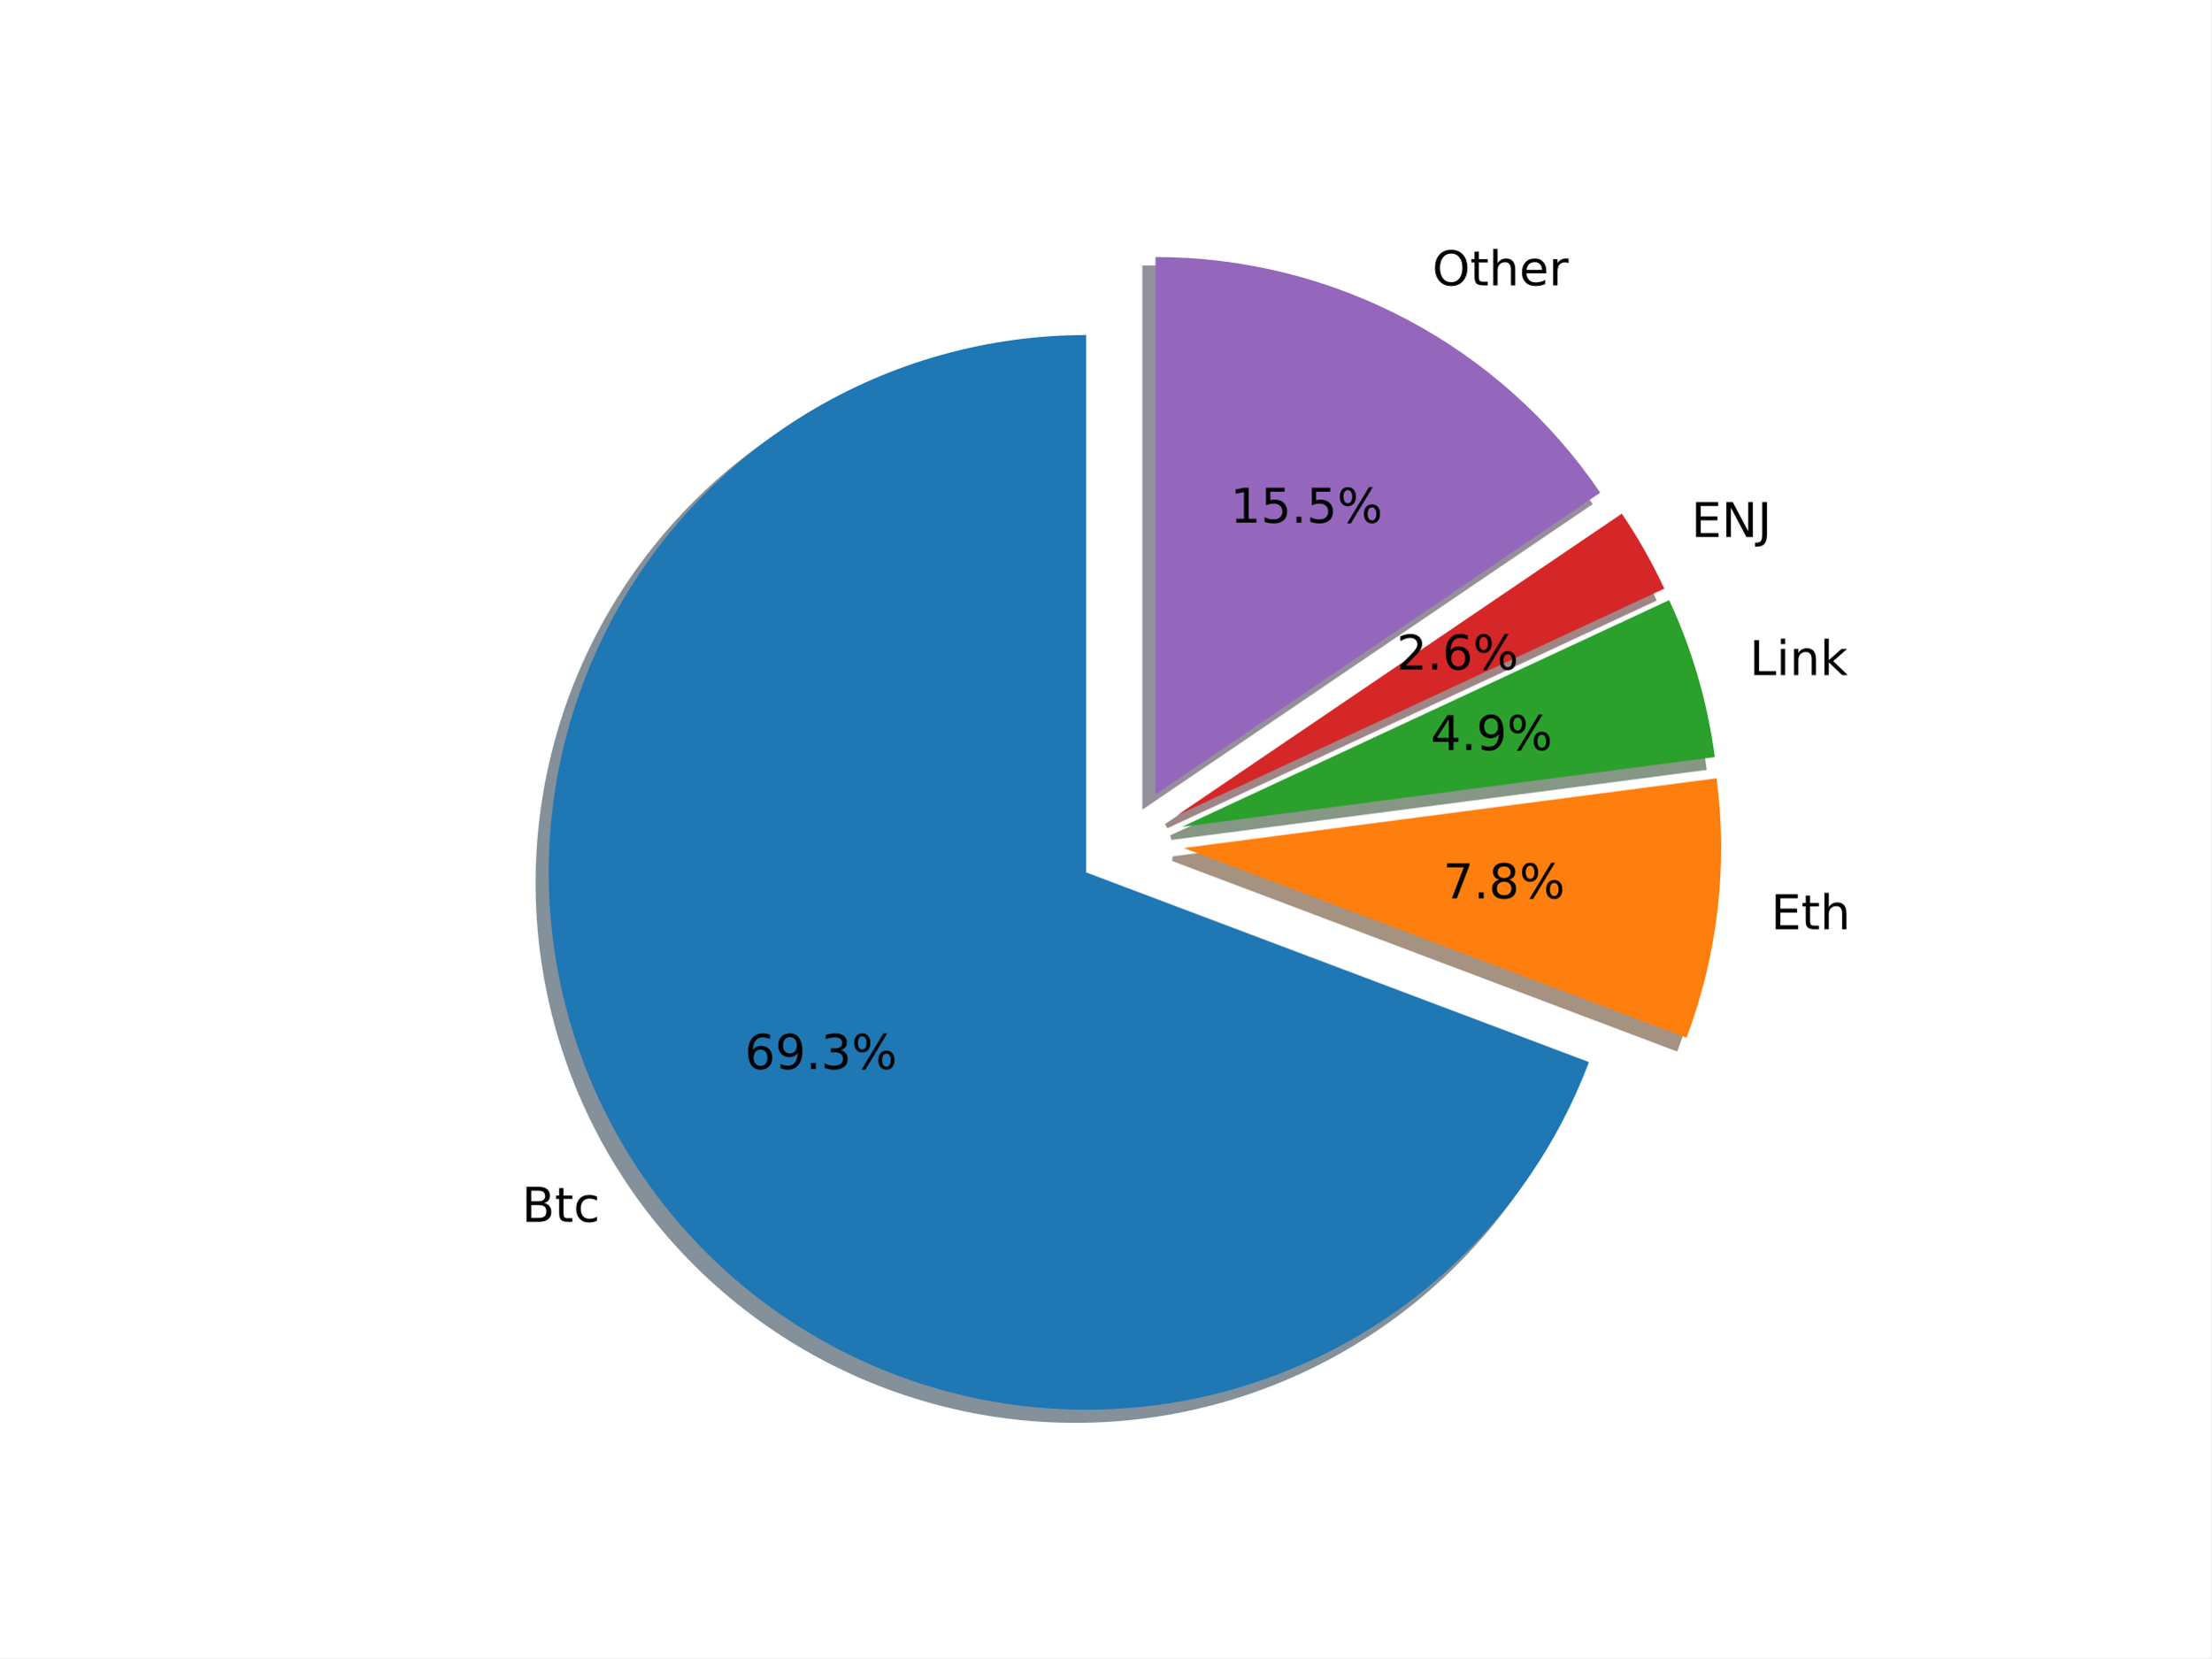
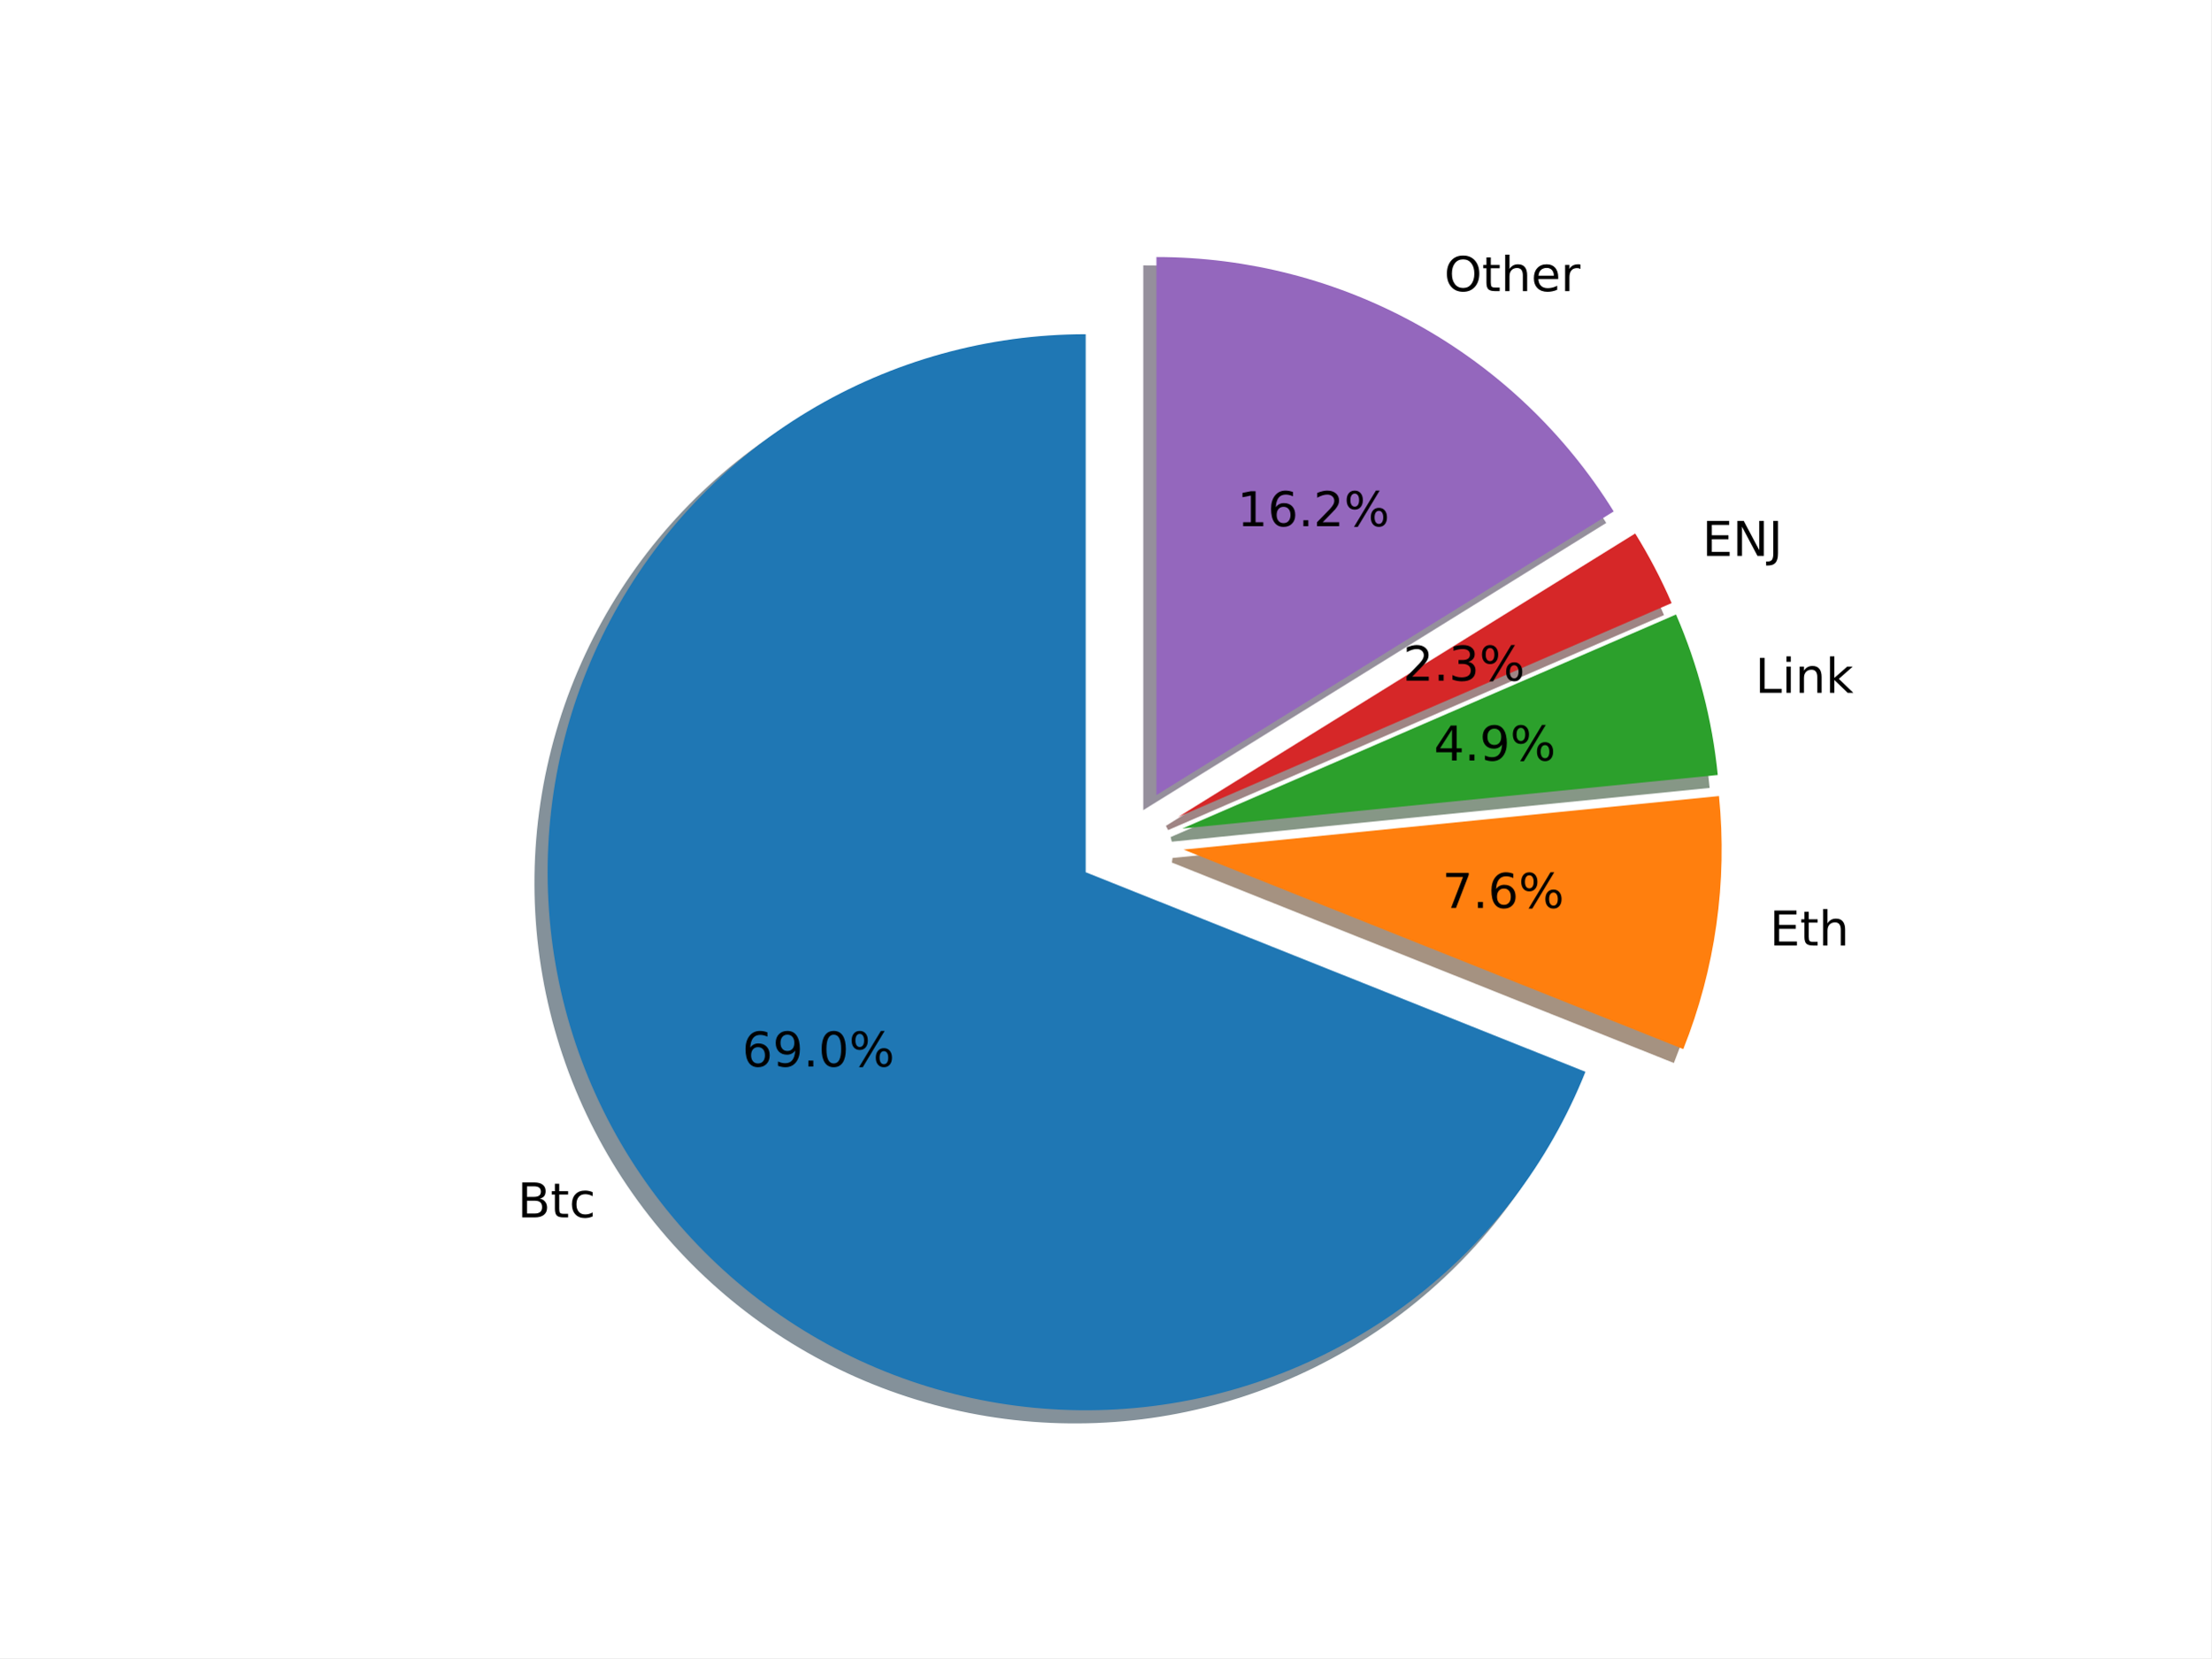
<svg xmlns="http://www.w3.org/2000/svg" xmlns:xlink="http://www.w3.org/1999/xlink" height="345.6pt" version="1.1" viewBox="0 0 460.8 345.6" width="460.8pt">
  <defs>
    <style type="text/css">
*{stroke-linecap:butt;stroke-linejoin:round;}
  </style>
  </defs>
  <g id="figure_1">
    <g id="patch_1">
      <path d="M 0 345.6  L 460.8 345.6  L 460.8 0  L 0 0  z " style="fill:#ffffff;" />
    </g>
    <g id="axes_1">
      <g id="patch_2">
-         <path d="M 224.114 72.074  C 203.682 72.074 183.635 77.665 166.152 88.239  C 148.669 98.813 134.409 113.971 124.921 132.067  C 115.434 150.162 111.077 170.513 112.323 190.907  C 113.57 211.3 120.373 230.969 131.994 247.775  C 143.615 264.58 159.615 277.889 178.256 286.255  C 196.896 294.62 217.475 297.728 237.755 295.24  C 258.035 292.751 277.252 284.76 293.317 272.136  C 309.381 259.512 321.69 242.729 328.902 223.613  L 224.114 184.074  L 224.114 72.074  z " style="fill:#092436;opacity:0.5;stroke:#092436;stroke-linejoin:miter;" />
+         <path d="M 224.021 71.9  C 203.654 71.9 183.667 77.449 166.214 87.947  C 148.761 98.446 134.494 113.503 124.95 131.496  C 115.406 149.489 110.942 169.746 112.038 190.084  C 113.135 210.421 119.751 230.081 131.174 246.943  C 142.597 263.805 158.401 277.241 176.882 285.803  C 195.362 294.364 215.83 297.731 236.079 295.541  C 256.328 293.351 275.603 285.686 291.826 273.371  C 308.049 261.057 320.615 244.553 328.168 225.638  L 224.021 184.046  L 224.021 71.9  z " style="fill:#092436;opacity:0.5;stroke:#092436;stroke-linejoin:miter;" />
      </g>
      <g id="patch_3">
-         <path d="M 349.24 218.531  C 352.48 209.945 354.652 200.994 355.708 191.878  C 356.763 182.762 356.695 173.552 355.504 164.453  L 244.452 178.992  L 349.24 218.531  z " style="fill:#4c2604;opacity:0.5;stroke:#4c2604;stroke-linejoin:miter;" />
+         <path d="M 348.558 220.915  C 351.886 212.58 354.203 203.875 355.456 194.988  C 356.71 186.1 356.892 177.094 355.999 168.163  L 244.41 179.322  L 348.558 220.915  z " style="fill:#4c2604;opacity:0.5;stroke:#4c2604;stroke-linejoin:miter;" />
      </g>
      <g id="patch_4">
-         <path d="M 355.133 160.038  C 354.392 154.383 353.221 148.792 351.629 143.315  C 350.037 137.839 348.029 132.492 345.623 127.321  L 244.081 174.577  L 355.133 160.038  z " style="fill:#0d300d;opacity:0.5;stroke:#0d300d;stroke-linejoin:miter;" />
+         <path d="M 355.748 163.775  C 355.172 158.016 354.152 152.311 352.695 146.71  C 351.239 141.109 349.351 135.629 347.048 130.319  L 244.159 174.934  L 355.748 163.775  z " style="fill:#0d300d;opacity:0.5;stroke:#0d300d;stroke-linejoin:miter;" />
      </g>
      <g id="patch_5">
-         <path d="M 344.61 124.922  C 343.346 122.205 341.973 119.539 340.494 116.932  C 339.016 114.325 337.433 111.778 335.75 109.298  L 243.069 172.179  L 344.61 124.922  z " style="fill:#400c0c;opacity:0.5;stroke:#400c0c;stroke-linejoin:miter;" />
+         <path d="M 346.131 127.941  C 345.044 125.435 343.866 122.969 342.599 120.549  C 341.332 118.129 339.978 115.756 338.538 113.435  L 243.242 172.555  L 346.131 127.941  z " style="fill:#400c0c;opacity:0.5;stroke:#400c0c;stroke-linejoin:miter;" />
      </g>
      <g id="patch_6">
-         <path d="M 331.253 104.927  C 320.988 89.797 307.172 77.408 291.017 68.847  C 274.862 60.285 256.854 55.808 238.571 55.808  L 238.571 167.808  L 331.253 104.927  z " style="fill:#2c1f39;opacity:0.5;stroke:#2c1f39;stroke-linejoin:miter;" />
+         <path d="M 334.055 108.835  C 323.995 92.62 309.961 79.238 293.286 69.96  C 276.611 60.681 257.841 55.811 238.759 55.811  L 238.759 167.956  L 334.055 108.835  z " style="fill:#2c1f39;opacity:0.5;stroke:#2c1f39;stroke-linejoin:miter;" />
      </g>
      <g id="patch_7">
-         <path d="M 226.354 69.834  C 205.922 69.834 185.875 75.425 168.392 85.999  C 150.909 96.573 136.649 111.731 127.161 129.827  C 117.674 147.922 113.317 168.273 114.563 188.667  C 115.81 209.06 122.613 228.729 134.234 245.535  C 145.855 262.34 161.855 275.649 180.496 284.015  C 199.136 292.38 219.715 295.488 239.995 293  C 260.274 290.511 279.492 282.52 295.557 269.896  C 311.621 257.272 323.93 240.489 331.142 221.373  L 226.354 181.834  L 226.354 69.834  z " style="fill:#1f77b4;" />
+         <path d="M 226.264 69.657  C 205.897 69.657 185.909 75.206 168.457 85.704  C 151.004 96.203 136.736 111.26 127.193 129.253  C 117.649 147.246 113.185 167.503 114.281 187.841  C 115.378 208.178 121.994 227.838 133.417 244.7  C 144.84 261.562 160.644 274.998 179.125 283.56  C 197.605 292.121 218.073 295.488 238.322 293.298  C 258.571 291.108 277.846 283.443 294.069 271.128  C 310.292 258.814 322.857 242.31 330.411 223.395  L 226.264 181.803  L 226.264 69.657  z " style="fill:#1f77b4;" />
      </g>
      <g id="patch_8">
-         <path d="M 351.48 216.291  C 354.72 207.705 356.892 198.754 357.948 189.638  C 359.003 180.522 358.935 171.312 357.744 162.213  L 246.692 176.752  L 351.48 216.291  z " style="fill:#ff7f0e;" />
+         <path d="M 350.801 218.672  C 354.129 210.337 356.446 201.632 357.699 192.745  C 358.953 183.857 359.135 174.851 358.242 165.92  L 246.653 177.08  L 350.801 218.672  z " style="fill:#ff7f0e;" />
      </g>
      <g id="patch_9">
-         <path d="M 357.373 157.798  C 356.632 152.143 355.461 146.552 353.869 141.075  C 352.277 135.599 350.269 130.252 347.863 125.081  L 246.321 172.337  L 357.373 157.798  z " style="fill:#2ca02c;" />
+         <path d="M 357.991 161.532  C 357.415 155.773 356.395 150.068 354.938 144.467  C 353.482 138.866 351.594 133.386 349.291 128.076  L 246.402 172.691  L 357.991 161.532  z " style="fill:#2ca02c;" />
      </g>
      <g id="patch_10">
-         <path d="M 346.85 122.682  C 345.586 119.965 344.212 117.299 342.734 114.692  C 341.256 112.085 339.673 109.538 337.99 107.058  L 245.309 169.939  L 346.85 122.682  z " style="fill:#d62728;" />
+         <path d="M 348.374 125.698  C 347.287 123.192 346.109 120.726 344.842 118.306  C 343.575 115.886 342.221 113.513 340.78 111.192  L 245.484 170.312  L 348.374 125.698  z " style="fill:#d62728;" />
      </g>
      <g id="patch_11">
-         <path d="M 333.492 102.687  C 323.228 87.557 309.412 75.168 293.257 66.607  C 277.102 58.045 259.094 53.568 240.811 53.568  L 240.811 165.568  L 333.492 102.687  z " style="fill:#9467bd;" />
+         <path d="M 336.297 106.593  C 326.238 90.377 312.204 76.995 295.529 67.717  C 278.854 58.438 260.084 53.568 241.001 53.568  L 241.001 165.713  L 336.297 106.593  z " style="fill:#9467bd;" />
      </g>
      <g id="matplotlib.axis_1" />
      <g id="matplotlib.axis_2" />
      <g id="text_1">
        <defs>
          <path d="M 19.672 34.812  L 19.672 8.109  L 35.5 8.109  Q 43.453 8.109 47.281 11.406  Q 51.125 14.703 51.125 21.484  Q 51.125 28.328 47.281 31.562  Q 43.453 34.812 35.5 34.812  z M 19.672 64.797  L 19.672 42.828  L 34.281 42.828  Q 41.5 42.828 45.031 45.531  Q 48.578 48.25 48.578 53.812  Q 48.578 59.328 45.031 62.062  Q 41.5 64.797 34.281 64.797  z M 9.812 72.906  L 35.016 72.906  Q 46.297 72.906 52.391 68.219  Q 58.5 63.531 58.5 54.891  Q 58.5 48.188 55.375 44.234  Q 52.25 40.281 46.188 39.312  Q 53.469 37.75 57.5 32.781  Q 61.531 27.828 61.531 20.406  Q 61.531 10.641 54.891 5.312  Q 48.25 0 35.984 0  L 9.812 0  z " id="DejaVuSans-66" />
          <path d="M 18.312 70.219  L 18.312 54.688  L 36.812 54.688  L 36.812 47.703  L 18.312 47.703  L 18.312 18.016  Q 18.312 11.328 20.141 9.422  Q 21.969 7.516 27.594 7.516  L 36.812 7.516  L 36.812 0  L 27.594 0  Q 17.188 0 13.234 3.875  Q 9.281 7.766 9.281 18.016  L 9.281 47.703  L 2.688 47.703  L 2.688 54.688  L 9.281 54.688  L 9.281 70.219  z " id="DejaVuSans-116" />
          <path d="M 48.781 52.594  L 48.781 44.188  Q 44.969 46.297 41.141 47.344  Q 37.312 48.391 33.406 48.391  Q 24.656 48.391 19.812 42.844  Q 14.984 37.312 14.984 27.297  Q 14.984 17.281 19.812 11.734  Q 24.656 6.203 33.406 6.203  Q 37.312 6.203 41.141 7.25  Q 44.969 8.297 48.781 10.406  L 48.781 2.094  Q 45.016 0.344 40.984 -0.531  Q 36.969 -1.422 32.422 -1.422  Q 20.062 -1.422 12.781 6.344  Q 5.516 14.109 5.516 27.297  Q 5.516 40.672 12.859 48.328  Q 20.219 56 33.016 56  Q 37.156 56 41.109 55.141  Q 45.062 54.297 48.781 52.594  z " id="DejaVuSans-99" />
        </defs>
-         <g transform="translate(108.7423 254.664)scale(0.1 -0.1)">
+         <g transform="translate(107.853 253.7493)scale(0.1 -0.1)">
          <use xlink:href="#DejaVuSans-66" />
          <use x="68.604" xlink:href="#DejaVuSans-116" />
          <use x="107.812" xlink:href="#DejaVuSans-99" />
        </g>
      </g>
      <g id="text_2">
        <defs>
          <path d="M 33.016 40.375  Q 26.375 40.375 22.484 35.828  Q 18.609 31.297 18.609 23.391  Q 18.609 15.531 22.484 10.953  Q 26.375 6.391 33.016 6.391  Q 39.656 6.391 43.531 10.953  Q 47.406 15.531 47.406 23.391  Q 47.406 31.297 43.531 35.828  Q 39.656 40.375 33.016 40.375  z M 52.594 71.297  L 52.594 62.312  Q 48.875 64.062 45.094 64.984  Q 41.312 65.922 37.594 65.922  Q 27.828 65.922 22.672 59.328  Q 17.531 52.734 16.797 39.406  Q 19.672 43.656 24.016 45.922  Q 28.375 48.188 33.594 48.188  Q 44.578 48.188 50.953 41.516  Q 57.328 34.859 57.328 23.391  Q 57.328 12.156 50.688 5.359  Q 44.047 -1.422 33.016 -1.422  Q 20.359 -1.422 13.672 8.266  Q 6.984 17.969 6.984 36.375  Q 6.984 53.656 15.188 63.938  Q 23.391 74.219 37.203 74.219  Q 40.922 74.219 44.703 73.484  Q 48.484 72.75 52.594 71.297  z " id="DejaVuSans-54" />
          <path d="M 10.984 1.516  L 10.984 10.5  Q 14.703 8.734 18.5 7.812  Q 22.312 6.891 25.984 6.891  Q 35.75 6.891 40.891 13.453  Q 46.047 20.016 46.781 33.406  Q 43.953 29.203 39.594 26.953  Q 35.25 24.703 29.984 24.703  Q 19.047 24.703 12.672 31.312  Q 6.297 37.938 6.297 49.422  Q 6.297 60.641 12.938 67.422  Q 19.578 74.219 30.609 74.219  Q 43.266 74.219 49.922 64.516  Q 56.594 54.828 56.594 36.375  Q 56.594 19.141 48.406 8.859  Q 40.234 -1.422 26.422 -1.422  Q 22.703 -1.422 18.891 -0.688  Q 15.094 0.047 10.984 1.516  z M 30.609 32.422  Q 37.25 32.422 41.125 36.953  Q 45.016 41.5 45.016 49.422  Q 45.016 57.281 41.125 61.844  Q 37.25 66.406 30.609 66.406  Q 23.969 66.406 20.094 61.844  Q 16.219 57.281 16.219 49.422  Q 16.219 41.5 20.094 36.953  Q 23.969 32.422 30.609 32.422  z " id="DejaVuSans-57" />
          <path d="M 10.688 12.406  L 21 12.406  L 21 0  L 10.688 0  z " id="DejaVuSans-46" />
-           <path d="M 40.578 39.312  Q 47.656 37.797 51.625 33  Q 55.609 28.219 55.609 21.188  Q 55.609 10.406 48.188 4.484  Q 40.766 -1.422 27.094 -1.422  Q 22.516 -1.422 17.656 -0.516  Q 12.797 0.391 7.625 2.203  L 7.625 11.719  Q 11.719 9.328 16.594 8.109  Q 21.484 6.891 26.812 6.891  Q 36.078 6.891 40.938 10.547  Q 45.797 14.203 45.797 21.188  Q 45.797 27.641 41.281 31.266  Q 36.766 34.906 28.719 34.906  L 20.219 34.906  L 20.219 43.016  L 29.109 43.016  Q 36.375 43.016 40.234 45.922  Q 44.094 48.828 44.094 54.297  Q 44.094 59.906 40.109 62.906  Q 36.141 65.922 28.719 65.922  Q 24.656 65.922 20.016 65.031  Q 15.375 64.156 9.812 62.312  L 9.812 71.094  Q 15.438 72.656 20.344 73.438  Q 25.25 74.219 29.594 74.219  Q 40.828 74.219 47.359 69.109  Q 53.906 64.016 53.906 55.328  Q 53.906 49.266 50.438 45.094  Q 46.969 40.922 40.578 39.312  z " id="DejaVuSans-51" />
+           <path d="M 31.781 66.406  Q 24.172 66.406 20.328 58.906  Q 16.5 51.422 16.5 36.375  Q 16.5 21.391 20.328 13.891  Q 24.172 6.391 31.781 6.391  Q 39.453 6.391 43.281 13.891  Q 47.125 21.391 47.125 36.375  Q 47.125 51.422 43.281 58.906  Q 39.453 66.406 31.781 66.406  z M 31.781 74.219  Q 44.047 74.219 50.516 64.516  Q 56.984 54.828 56.984 36.375  Q 56.984 17.969 50.516 8.266  Q 44.047 -1.422 31.781 -1.422  Q 19.531 -1.422 13.062 8.266  Q 6.594 17.969 6.594 36.375  Q 6.594 54.828 13.062 64.516  Q 19.531 74.219 31.781 74.219  z " id="DejaVuSans-48" />
          <path d="M 72.703 32.078  Q 68.453 32.078 66.031 28.469  Q 63.625 24.859 63.625 18.406  Q 63.625 12.062 66.031 8.422  Q 68.453 4.781 72.703 4.781  Q 76.859 4.781 79.266 8.422  Q 81.688 12.062 81.688 18.406  Q 81.688 24.812 79.266 28.438  Q 76.859 32.078 72.703 32.078  z M 72.703 38.281  Q 80.422 38.281 84.953 32.906  Q 89.5 27.547 89.5 18.406  Q 89.5 9.281 84.938 3.922  Q 80.375 -1.422 72.703 -1.422  Q 64.891 -1.422 60.344 3.922  Q 55.812 9.281 55.812 18.406  Q 55.812 27.594 60.375 32.938  Q 64.938 38.281 72.703 38.281  z M 22.312 68.016  Q 18.109 68.016 15.688 64.375  Q 13.281 60.75 13.281 54.391  Q 13.281 47.953 15.672 44.328  Q 18.062 40.719 22.312 40.719  Q 26.562 40.719 28.969 44.328  Q 31.391 47.953 31.391 54.391  Q 31.391 60.688 28.953 64.344  Q 26.516 68.016 22.312 68.016  z M 66.406 74.219  L 74.219 74.219  L 28.609 -1.422  L 20.797 -1.422  z M 22.312 74.219  Q 30.031 74.219 34.609 68.875  Q 39.203 63.531 39.203 54.391  Q 39.203 45.172 34.641 39.844  Q 30.078 34.516 22.312 34.516  Q 14.547 34.516 10.031 39.859  Q 5.516 45.219 5.516 54.391  Q 5.516 63.484 10.047 68.844  Q 14.594 74.219 22.312 74.219  z " id="DejaVuSans-37" />
        </defs>
-         <g transform="translate(155.1985 222.8136)scale(0.1 -0.1)">
+         <g transform="translate(154.6724 222.3006)scale(0.1 -0.1)">
          <use xlink:href="#DejaVuSans-54" />
          <use x="63.623" xlink:href="#DejaVuSans-57" />
          <use x="127.246" xlink:href="#DejaVuSans-46" />
-           <use x="159.033" xlink:href="#DejaVuSans-51" />
+           <use x="159.033" xlink:href="#DejaVuSans-48" />
          <use x="222.656" xlink:href="#DejaVuSans-37" />
        </g>
      </g>
      <g id="text_3">
        <defs>
          <path d="M 9.812 72.906  L 55.906 72.906  L 55.906 64.594  L 19.672 64.594  L 19.672 43.016  L 54.391 43.016  L 54.391 34.719  L 19.672 34.719  L 19.672 8.297  L 56.781 8.297  L 56.781 0  L 9.812 0  z " id="DejaVuSans-69" />
          <path d="M 54.891 33.016  L 54.891 0  L 45.906 0  L 45.906 32.719  Q 45.906 40.484 42.875 44.328  Q 39.844 48.188 33.797 48.188  Q 26.516 48.188 22.312 43.547  Q 18.109 38.922 18.109 30.906  L 18.109 0  L 9.078 0  L 9.078 75.984  L 18.109 75.984  L 18.109 46.188  Q 21.344 51.125 25.703 53.562  Q 30.078 56 35.797 56  Q 45.219 56 50.047 50.172  Q 54.891 44.344 54.891 33.016  z " id="DejaVuSans-104" />
        </defs>
-         <g transform="translate(369.0731 193.6861)scale(0.1 -0.1)">
+         <g transform="translate(368.8038 197.0705)scale(0.1 -0.1)">
          <use xlink:href="#DejaVuSans-69" />
          <use x="63.184" xlink:href="#DejaVuSans-116" />
          <use x="102.393" xlink:href="#DejaVuSans-104" />
        </g>
      </g>
      <g id="text_4">
        <defs>
          <path d="M 8.203 72.906  L 55.078 72.906  L 55.078 68.703  L 28.609 0  L 18.312 0  L 43.219 64.594  L 8.203 64.594  z " id="DejaVuSans-55" />
-           <path d="M 31.781 34.625  Q 24.75 34.625 20.719 30.859  Q 16.703 27.094 16.703 20.516  Q 16.703 13.922 20.719 10.156  Q 24.75 6.391 31.781 6.391  Q 38.812 6.391 42.859 10.172  Q 46.922 13.969 46.922 20.516  Q 46.922 27.094 42.891 30.859  Q 38.875 34.625 31.781 34.625  z M 21.922 38.812  Q 15.578 40.375 12.031 44.719  Q 8.5 49.078 8.5 55.328  Q 8.5 64.062 14.719 69.141  Q 20.953 74.219 31.781 74.219  Q 42.672 74.219 48.875 69.141  Q 55.078 64.062 55.078 55.328  Q 55.078 49.078 51.531 44.719  Q 48 40.375 41.703 38.812  Q 48.828 37.156 52.797 32.312  Q 56.781 27.484 56.781 20.516  Q 56.781 9.906 50.312 4.234  Q 43.844 -1.422 31.781 -1.422  Q 19.734 -1.422 13.25 4.234  Q 6.781 9.906 6.781 20.516  Q 6.781 27.484 10.781 32.312  Q 14.797 37.156 21.922 38.812  z M 18.312 54.391  Q 18.312 48.734 21.844 45.562  Q 25.391 42.391 31.781 42.391  Q 38.141 42.391 41.719 45.562  Q 45.312 48.734 45.312 54.391  Q 45.312 60.062 41.719 63.234  Q 38.141 66.406 31.781 66.406  Q 25.391 66.406 21.844 63.234  Q 18.312 60.062 18.312 54.391  z " id="DejaVuSans-56" />
        </defs>
-         <g transform="translate(300.7429 187.2432)scale(0.1 -0.1)">
+         <g transform="translate(300.5785 189.238)scale(0.1 -0.1)">
          <use xlink:href="#DejaVuSans-55" />
          <use x="63.623" xlink:href="#DejaVuSans-46" />
-           <use x="95.41" xlink:href="#DejaVuSans-56" />
+           <use x="95.41" xlink:href="#DejaVuSans-54" />
          <use x="159.033" xlink:href="#DejaVuSans-37" />
        </g>
      </g>
      <g id="text_5">
        <defs>
          <path d="M 9.812 72.906  L 19.672 72.906  L 19.672 8.297  L 55.172 8.297  L 55.172 0  L 9.812 0  z " id="DejaVuSans-76" />
          <path d="M 9.422 54.688  L 18.406 54.688  L 18.406 0  L 9.422 0  z M 9.422 75.984  L 18.406 75.984  L 18.406 64.594  L 9.422 64.594  z " id="DejaVuSans-105" />
          <path d="M 54.891 33.016  L 54.891 0  L 45.906 0  L 45.906 32.719  Q 45.906 40.484 42.875 44.328  Q 39.844 48.188 33.797 48.188  Q 26.516 48.188 22.312 43.547  Q 18.109 38.922 18.109 30.906  L 18.109 0  L 9.078 0  L 9.078 54.688  L 18.109 54.688  L 18.109 46.188  Q 21.344 51.125 25.703 53.562  Q 30.078 56 35.797 56  Q 45.219 56 50.047 50.172  Q 54.891 44.344 54.891 33.016  z " id="DejaVuSans-110" />
          <path d="M 9.078 75.984  L 18.109 75.984  L 18.109 31.109  L 44.922 54.688  L 56.391 54.688  L 27.391 29.109  L 57.625 0  L 45.906 0  L 18.109 26.703  L 18.109 0  L 9.078 0  z " id="DejaVuSans-107" />
        </defs>
-         <g transform="translate(364.6239 140.7087)scale(0.1 -0.1)">
+         <g transform="translate(365.7916 144.4038)scale(0.1 -0.1)">
          <use xlink:href="#DejaVuSans-76" />
          <use x="55.713" xlink:href="#DejaVuSans-105" />
          <use x="83.496" xlink:href="#DejaVuSans-110" />
          <use x="146.875" xlink:href="#DejaVuSans-107" />
        </g>
      </g>
      <g id="text_6">
        <defs>
          <path d="M 37.797 64.312  L 12.891 25.391  L 37.797 25.391  z M 35.203 72.906  L 47.609 72.906  L 47.609 25.391  L 58.016 25.391  L 58.016 17.188  L 47.609 17.188  L 47.609 0  L 37.797 0  L 37.797 17.188  L 4.891 17.188  L 4.891 26.703  z " id="DejaVuSans-52" />
        </defs>
-         <g transform="translate(298.1475 156.3397)scale(0.1 -0.1)">
+         <g transform="translate(298.8214 158.5157)scale(0.1 -0.1)">
          <use xlink:href="#DejaVuSans-52" />
          <use x="63.623" xlink:href="#DejaVuSans-46" />
          <use x="95.41" xlink:href="#DejaVuSans-57" />
          <use x="159.033" xlink:href="#DejaVuSans-37" />
        </g>
      </g>
      <g id="text_7">
        <defs>
          <path d="M 9.812 72.906  L 23.094 72.906  L 55.422 11.922  L 55.422 72.906  L 64.984 72.906  L 64.984 0  L 51.703 0  L 19.391 60.984  L 19.391 0  L 9.812 0  z " id="DejaVuSans-78" />
          <path d="M 9.812 72.906  L 19.672 72.906  L 19.672 5.078  Q 19.672 -8.109 14.672 -14.062  Q 9.672 -20.016 -1.422 -20.016  L -5.172 -20.016  L -5.172 -11.719  L -2.094 -11.719  Q 4.438 -11.719 7.125 -8.047  Q 9.812 -4.391 9.812 5.078  z " id="DejaVuSans-74" />
        </defs>
-         <g transform="translate(352.4766 111.927)scale(0.1 -0.1)">
+         <g transform="translate(354.7779 115.8649)scale(0.1 -0.1)">
          <use xlink:href="#DejaVuSans-69" />
          <use x="63.184" xlink:href="#DejaVuSans-78" />
          <use x="137.988" xlink:href="#DejaVuSans-74" />
        </g>
      </g>
      <g id="text_8">
        <defs>
          <path d="M 19.188 8.297  L 53.609 8.297  L 53.609 0  L 7.328 0  L 7.328 8.297  Q 12.938 14.109 22.625 23.891  Q 32.328 33.688 34.812 36.531  Q 39.547 41.844 41.422 45.531  Q 43.312 49.219 43.312 52.781  Q 43.312 58.594 39.234 62.25  Q 35.156 65.922 28.609 65.922  Q 23.969 65.922 18.812 64.312  Q 13.672 62.703 7.812 59.422  L 7.812 69.391  Q 13.766 71.781 18.938 73  Q 24.125 74.219 28.422 74.219  Q 39.75 74.219 46.484 68.547  Q 53.219 62.891 53.219 53.422  Q 53.219 48.922 51.531 44.891  Q 49.859 40.875 45.406 35.406  Q 44.188 33.984 37.641 27.219  Q 31.109 20.453 19.188 8.297  z " id="DejaVuSans-50" />
+           <path d="M 40.578 39.312  Q 47.656 37.797 51.625 33  Q 55.609 28.219 55.609 21.188  Q 55.609 10.406 48.188 4.484  Q 40.766 -1.422 27.094 -1.422  Q 22.516 -1.422 17.656 -0.516  Q 12.797 0.391 7.625 2.203  L 7.625 11.719  Q 11.719 9.328 16.594 8.109  Q 21.484 6.891 26.812 6.891  Q 36.078 6.891 40.938 10.547  Q 45.797 14.203 45.797 21.188  Q 45.797 27.641 41.281 31.266  Q 36.766 34.906 28.719 34.906  L 20.219 34.906  L 20.219 43.016  L 29.109 43.016  Q 36.375 43.016 40.234 45.922  Q 44.094 48.828 44.094 54.297  Q 44.094 59.906 40.109 62.906  Q 36.141 65.922 28.719 65.922  Q 24.656 65.922 20.016 65.031  Q 15.375 64.156 9.812 62.312  L 9.812 71.094  Q 15.438 72.656 20.344 73.438  Q 25.25 74.219 29.594 74.219  Q 40.828 74.219 47.359 69.109  Q 53.906 64.016 53.906 55.328  Q 53.906 49.266 50.438 45.094  Q 46.969 40.922 40.578 39.312  z " id="DejaVuSans-51" />
        </defs>
-         <g transform="translate(291.0616 139.5503)scale(0.1 -0.1)">
+         <g transform="translate(292.3967 141.868)scale(0.1 -0.1)">
          <use xlink:href="#DejaVuSans-50" />
          <use x="63.623" xlink:href="#DejaVuSans-46" />
-           <use x="95.41" xlink:href="#DejaVuSans-54" />
+           <use x="95.41" xlink:href="#DejaVuSans-51" />
          <use x="159.033" xlink:href="#DejaVuSans-37" />
        </g>
      </g>
      <g id="text_9">
        <defs>
          <path d="M 39.406 66.219  Q 28.656 66.219 22.328 58.203  Q 16.016 50.203 16.016 36.375  Q 16.016 22.609 22.328 14.594  Q 28.656 6.594 39.406 6.594  Q 50.141 6.594 56.422 14.594  Q 62.703 22.609 62.703 36.375  Q 62.703 50.203 56.422 58.203  Q 50.141 66.219 39.406 66.219  z M 39.406 74.219  Q 54.734 74.219 63.906 63.938  Q 73.094 53.656 73.094 36.375  Q 73.094 19.141 63.906 8.859  Q 54.734 -1.422 39.406 -1.422  Q 24.031 -1.422 14.812 8.828  Q 5.609 19.094 5.609 36.375  Q 5.609 53.656 14.812 63.938  Q 24.031 74.219 39.406 74.219  z " id="DejaVuSans-79" />
          <path d="M 56.203 29.594  L 56.203 25.203  L 14.891 25.203  Q 15.484 15.922 20.484 11.062  Q 25.484 6.203 34.422 6.203  Q 39.594 6.203 44.453 7.469  Q 49.312 8.734 54.109 11.281  L 54.109 2.781  Q 49.266 0.734 44.188 -0.344  Q 39.109 -1.422 33.891 -1.422  Q 20.797 -1.422 13.156 6.188  Q 5.516 13.812 5.516 26.812  Q 5.516 40.234 12.766 48.109  Q 20.016 56 32.328 56  Q 43.359 56 49.781 48.891  Q 56.203 41.797 56.203 29.594  z M 47.219 32.234  Q 47.125 39.594 43.094 43.984  Q 39.062 48.391 32.422 48.391  Q 24.906 48.391 20.391 44.141  Q 15.875 39.891 15.188 32.172  z " id="DejaVuSans-101" />
          <path d="M 41.109 46.297  Q 39.594 47.172 37.812 47.578  Q 36.031 48 33.891 48  Q 26.266 48 22.188 43.047  Q 18.109 38.094 18.109 28.812  L 18.109 0  L 9.078 0  L 9.078 54.688  L 18.109 54.688  L 18.109 46.188  Q 20.953 51.172 25.484 53.578  Q 30.031 56 36.531 56  Q 37.453 56 38.578 55.875  Q 39.703 55.766 41.062 55.516  z " id="DejaVuSans-114" />
        </defs>
-         <g transform="translate(298.5019 59.4699)scale(0.1 -0.1)">
+         <g transform="translate(300.9815 60.67637)scale(0.1 -0.1)">
          <use xlink:href="#DejaVuSans-79" />
          <use x="78.711" xlink:href="#DejaVuSans-116" />
          <use x="117.92" xlink:href="#DejaVuSans-104" />
          <use x="181.299" xlink:href="#DejaVuSans-101" />
          <use x="242.822" xlink:href="#DejaVuSans-114" />
        </g>
      </g>
      <g id="text_10">
        <defs>
          <path d="M 12.406 8.297  L 28.516 8.297  L 28.516 63.922  L 10.984 60.406  L 10.984 69.391  L 28.422 72.906  L 38.281 72.906  L 38.281 8.297  L 54.391 8.297  L 54.391 0  L 12.406 0  z " id="DejaVuSans-49" />
-           <path d="M 10.797 72.906  L 49.516 72.906  L 49.516 64.594  L 19.828 64.594  L 19.828 46.734  Q 21.969 47.469 24.109 47.828  Q 26.266 48.188 28.422 48.188  Q 40.625 48.188 47.75 41.5  Q 54.891 34.812 54.891 23.391  Q 54.891 11.625 47.562 5.094  Q 40.234 -1.422 26.906 -1.422  Q 22.312 -1.422 17.547 -0.641  Q 12.797 0.141 7.719 1.703  L 7.719 11.625  Q 12.109 9.234 16.797 8.062  Q 21.484 6.891 26.703 6.891  Q 35.156 6.891 40.078 11.328  Q 45.016 15.766 45.016 23.391  Q 45.016 31 40.078 35.438  Q 35.156 39.891 26.703 39.891  Q 22.75 39.891 18.812 39.016  Q 14.891 38.141 10.797 36.281  z " id="DejaVuSans-53" />
        </defs>
-         <g transform="translate(256.3951 108.9504)scale(0.1 -0.1)">
+         <g transform="translate(257.8343 109.6747)scale(0.1 -0.1)">
          <use xlink:href="#DejaVuSans-49" />
-           <use x="63.623" xlink:href="#DejaVuSans-53" />
+           <use x="63.623" xlink:href="#DejaVuSans-54" />
          <use x="127.246" xlink:href="#DejaVuSans-46" />
-           <use x="159.033" xlink:href="#DejaVuSans-53" />
+           <use x="159.033" xlink:href="#DejaVuSans-50" />
          <use x="222.656" xlink:href="#DejaVuSans-37" />
        </g>
      </g>
    </g>
  </g>
</svg>
